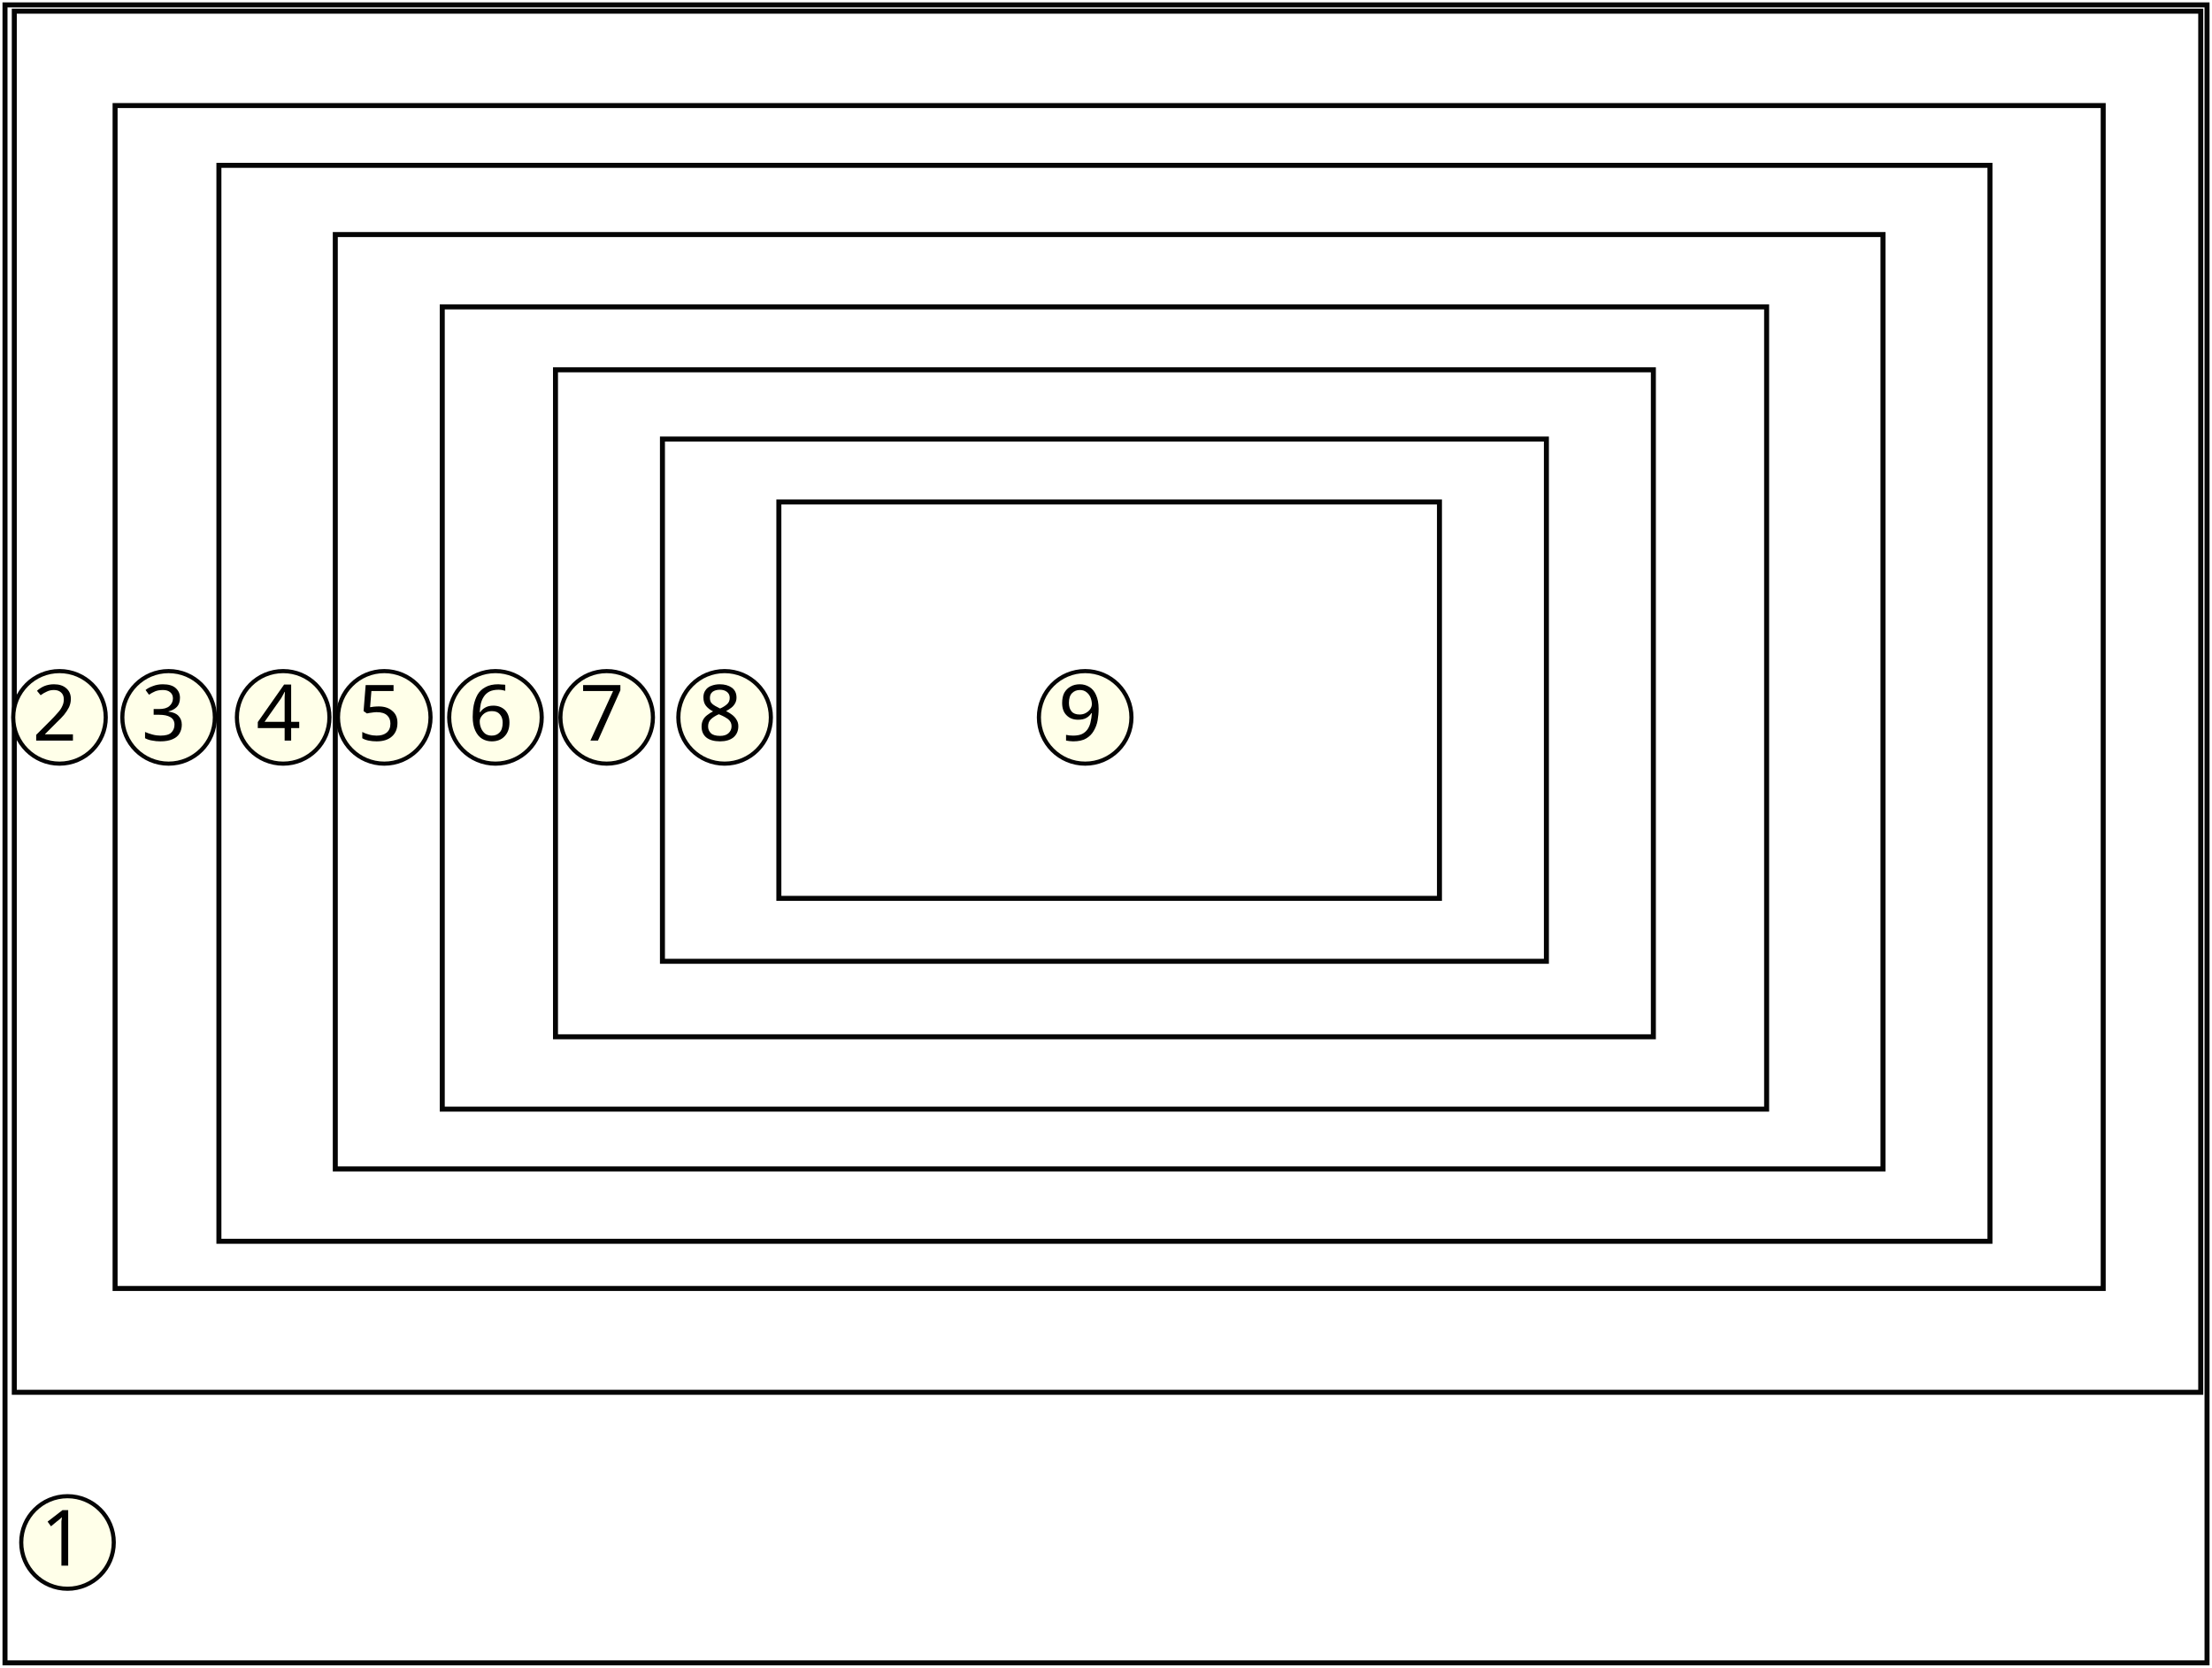
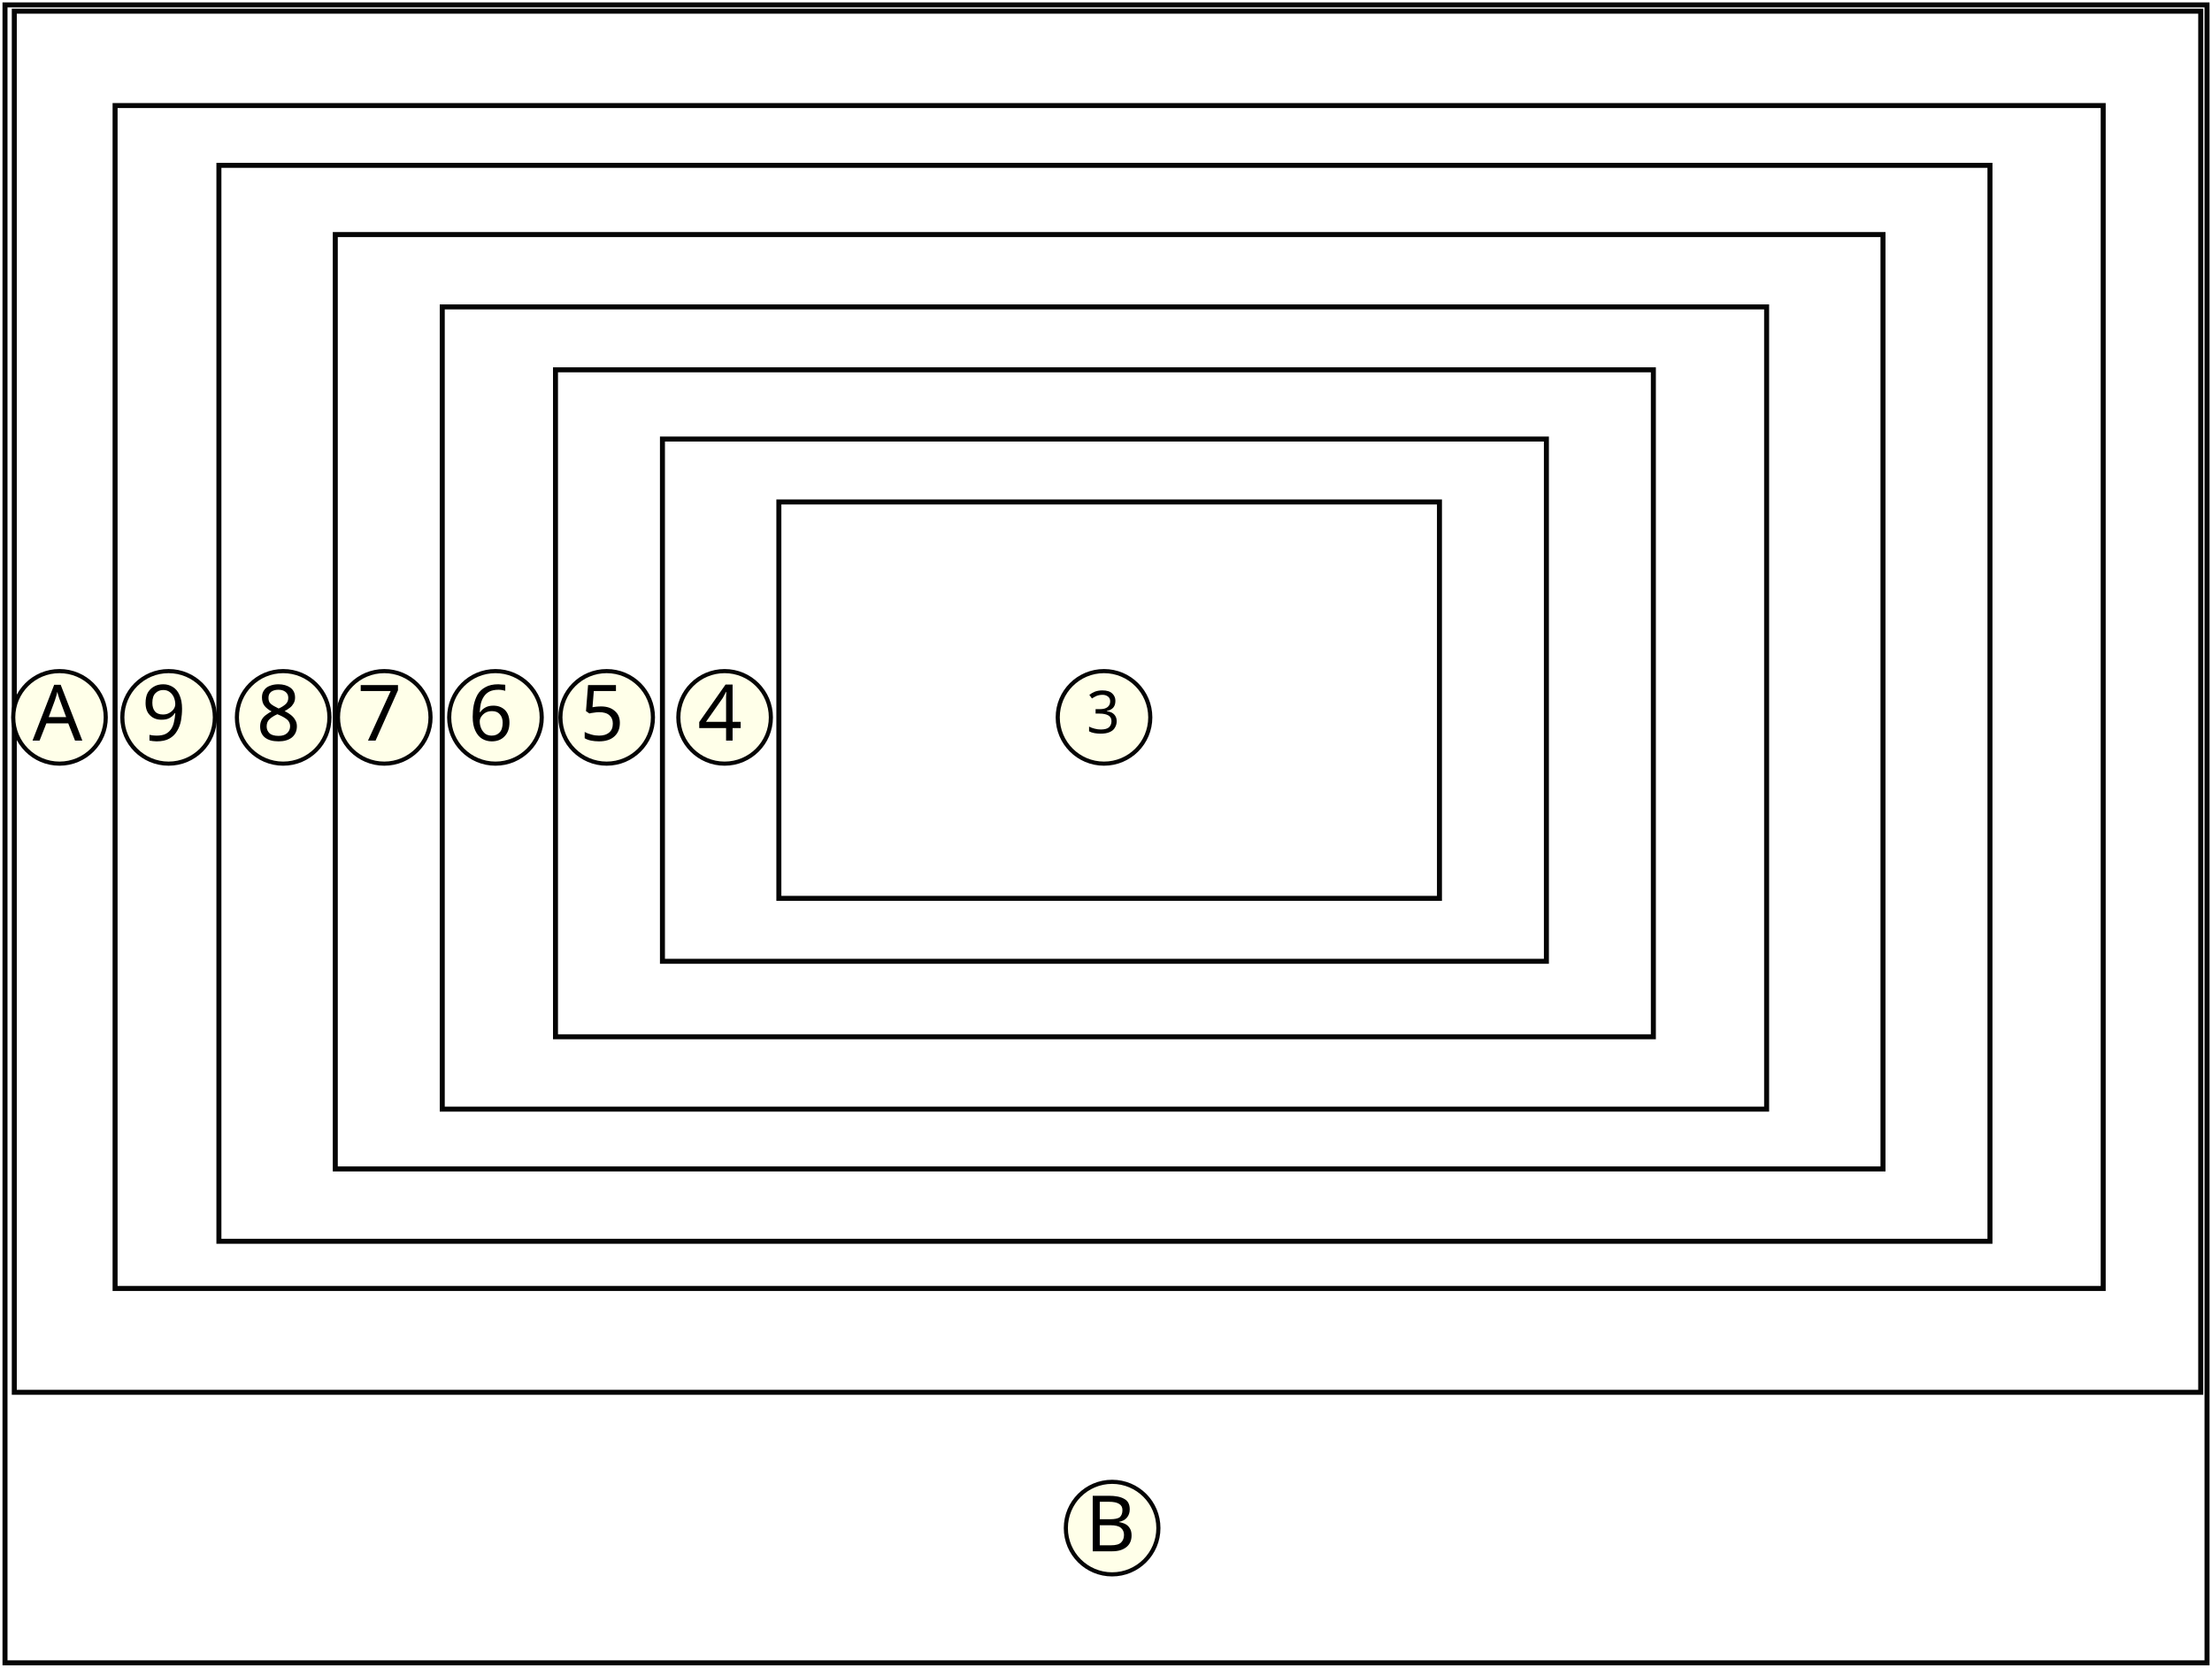
<svg xmlns="http://www.w3.org/2000/svg" width="5.221in" height="3.936in" viewBox="0 0 132.604 99.977" version="1.1" id="svg8">
  <defs id="defs2" />
  <g id="layer1" transform="translate(-209.5565,-120.7061)">
    <rect style="opacity:0.98;fill:none;fill-opacity:1;stroke:#000000;stroke-width:0.3;stroke-miterlimit:4;stroke-dasharray:none;stroke-dashoffset:0;stroke-opacity:1" id="rect1032" width="132.019" height="99.391" x="209.85" y="120.999" />
    <rect style="opacity:0.98;fill:none;fill-opacity:1;stroke:#000000;stroke-width:0.3;stroke-miterlimit:4;stroke-dasharray:none;stroke-dashoffset:0;stroke-opacity:1" id="rect1034" width="131.084" height="82.795" x="210.407" y="121.376" />
    <rect style="opacity:0.98;fill:none;fill-opacity:1;stroke:#000000;stroke-width:0.3;stroke-miterlimit:4;stroke-dasharray:none;stroke-dashoffset:0;stroke-opacity:1" id="rect1036" width="106.181" height="64.5" x="222.674" y="130.618" />
    <rect style="opacity:0.98;fill:none;fill-opacity:1;stroke:#000000;stroke-width:0.3;stroke-miterlimit:4;stroke-dasharray:none;stroke-dashoffset:0;stroke-opacity:1" id="rect1038" width="119.194" height="70.913" x="216.45" y="127.034" />
    <rect style="opacity:0.98;fill:none;fill-opacity:1;stroke:#000000;stroke-width:0.3;stroke-miterlimit:4;stroke-dasharray:none;stroke-dashoffset:0;stroke-opacity:1" id="rect1040" width="39.606" height="23.763" x="256.245" y="150.798" />
    <rect style="opacity:0.98;fill:none;fill-opacity:1;stroke:#000000;stroke-width:0.3;stroke-miterlimit:4;stroke-dasharray:none;stroke-dashoffset:0;stroke-opacity:1" id="rect1042" width="52.996" height="31.307" x="249.266" y="147.026" />
    <rect style="opacity:0.98;fill:none;fill-opacity:1;stroke:#000000;stroke-width:0.3;stroke-miterlimit:4;stroke-dasharray:none;stroke-dashoffset:0;stroke-opacity:1" id="rect1044" width="65.821" height="39.983" x="242.854" y="142.876" />
    <rect style="opacity:0.98;fill:none;fill-opacity:1;stroke:#000000;stroke-width:0.3;stroke-miterlimit:4;stroke-dasharray:none;stroke-dashoffset:0;stroke-opacity:1" id="rect1046" width="79.4" height="48.092" x="236.065" y="139.104" />
    <rect style="opacity:0.98;fill:none;fill-opacity:1;stroke:#000000;stroke-width:0.3;stroke-miterlimit:4;stroke-dasharray:none;stroke-dashoffset:0;stroke-opacity:1" id="rect1050" width="92.79" height="56.014" x="229.652" y="134.767" />
-     <g id="g1374" transform="translate(-60.81086,-0.4040589)">
-       <circle r="2.774" cy="213.578" cx="274.408" id="path1094" style="opacity:0.98;fill:#ffffe9;fill-opacity:1;stroke:#000000;stroke-width:0.248;stroke-miterlimit:4;stroke-dasharray:none;stroke-dashoffset:0;stroke-opacity:1" />
-       <text id="text1098" y="214.965" x="272.792" style="font-style:normal;font-weight:normal;font-size:1.751px;line-height:1.25;font-family:sans-serif;letter-spacing:0px;word-spacing:0px;fill:#000000;fill-opacity:1;stroke:none;stroke-width:0.248;stroke-miterlimit:4;stroke-dasharray:none" xml:space="preserve">
-         <tspan style="font-size:4.668px;stroke-width:0.248;stroke-miterlimit:4;stroke-dasharray:none" y="214.965" x="272.792" id="tspan1096">1</tspan>
-       </text>
+     <g id="g4201" transform="translate(62.62788,-0.8619923)">
+       <g transform="translate(-60.81086,-0.4040589)" id="g1374">
+         <circle style="opacity:0.98;fill:#ffffe9;fill-opacity:1;stroke:#000000;stroke-width:0.248;stroke-miterlimit:4;stroke-dasharray:none;stroke-dashoffset:0;stroke-opacity:1" id="path1094" cx="274.408" cy="213.578" r="2.774" />
+         <text xml:space="preserve" style="font-style:normal;font-weight:normal;font-size:1.751px;line-height:1.25;font-family:sans-serif;letter-spacing:0px;word-spacing:0px;fill:#000000;fill-opacity:1;stroke:none;stroke-width:0.248;stroke-miterlimit:4;stroke-dasharray:none" x="272.792" y="214.965" id="text1098">
+           <tspan id="tspan1096" x="272.792" y="214.965" style="font-size:4.668px;stroke-width:0.248;stroke-miterlimit:4;stroke-dasharray:none">B</tspan>
+         </text>
+       </g>
    </g>
    <g id="g1374-1" transform="translate(-61.29184,-49.86695)">
      <circle r="2.774" cy="213.578" cx="274.408" id="path1094-3" style="opacity:0.98;fill:#ffffe9;fill-opacity:1;stroke:#000000;stroke-width:0.248;stroke-miterlimit:4;stroke-dasharray:none;stroke-dashoffset:0;stroke-opacity:1" />
      <text id="text1098-7" y="214.965" x="272.792" style="font-style:normal;font-weight:normal;font-size:1.751px;line-height:1.25;font-family:sans-serif;letter-spacing:0px;word-spacing:0px;fill:#000000;fill-opacity:1;stroke:none;stroke-width:0.248;stroke-miterlimit:4;stroke-dasharray:none" xml:space="preserve">
-         <tspan style="font-size:4.668px;stroke-width:0.248;stroke-miterlimit:4;stroke-dasharray:none" y="214.965" x="272.792" id="tspan1096-8">2</tspan>
+         <tspan style="font-size:4.668px;stroke-width:0.248;stroke-miterlimit:4;stroke-dasharray:none" y="214.965" x="272.792" id="tspan1096-8">A</tspan>
      </text>
    </g>
    <g id="g1374-8" transform="translate(-54.74998,-49.86695)">
      <circle r="2.774" cy="213.578" cx="274.408" id="path1094-38" style="opacity:0.98;fill:#ffffe9;fill-opacity:1;stroke:#000000;stroke-width:0.248;stroke-miterlimit:4;stroke-dasharray:none;stroke-dashoffset:0;stroke-opacity:1" />
      <text id="text1098-1" y="214.965" x="272.792" style="font-style:normal;font-weight:normal;font-size:1.751px;line-height:1.25;font-family:sans-serif;letter-spacing:0px;word-spacing:0px;fill:#000000;fill-opacity:1;stroke:none;stroke-width:0.248;stroke-miterlimit:4;stroke-dasharray:none" xml:space="preserve">
-         <tspan style="font-size:4.668px;stroke-width:0.248;stroke-miterlimit:4;stroke-dasharray:none" y="214.965" x="272.792" id="tspan1096-5">3</tspan>
+         <tspan style="font-size:4.668px;stroke-width:0.248;stroke-miterlimit:4;stroke-dasharray:none" y="214.965" x="272.792" id="tspan1096-5">9</tspan>
      </text>
    </g>
    <g id="g1374-3" transform="translate(-47.88098,-49.86695)">
      <circle r="2.774" cy="213.578" cx="274.408" id="path1094-5" style="opacity:0.98;fill:#ffffe9;fill-opacity:1;stroke:#000000;stroke-width:0.248;stroke-miterlimit:4;stroke-dasharray:none;stroke-dashoffset:0;stroke-opacity:1" />
      <text id="text1098-4" y="214.965" x="272.792" style="font-style:normal;font-weight:normal;font-size:1.751px;line-height:1.25;font-family:sans-serif;letter-spacing:0px;word-spacing:0px;fill:#000000;fill-opacity:1;stroke:none;stroke-width:0.248;stroke-miterlimit:4;stroke-dasharray:none" xml:space="preserve">
-         <tspan style="font-size:4.668px;stroke-width:0.248;stroke-miterlimit:4;stroke-dasharray:none" y="214.965" x="272.792" id="tspan1096-3">4</tspan>
+         <tspan style="font-size:4.668px;stroke-width:0.248;stroke-miterlimit:4;stroke-dasharray:none" y="214.965" x="272.792" id="tspan1096-3">8</tspan>
      </text>
    </g>
    <g id="g1374-6" transform="translate(-41.82009,-49.86695)">
      <circle r="2.774" cy="213.578" cx="274.408" id="path1094-59" style="opacity:0.98;fill:#ffffe9;fill-opacity:1;stroke:#000000;stroke-width:0.248;stroke-miterlimit:4;stroke-dasharray:none;stroke-dashoffset:0;stroke-opacity:1" />
      <text id="text1098-5" y="214.965" x="272.792" style="font-style:normal;font-weight:normal;font-size:1.751px;line-height:1.25;font-family:sans-serif;letter-spacing:0px;word-spacing:0px;fill:#000000;fill-opacity:1;stroke:none;stroke-width:0.248;stroke-miterlimit:4;stroke-dasharray:none" xml:space="preserve">
-         <tspan style="font-size:4.668px;stroke-width:0.248;stroke-miterlimit:4;stroke-dasharray:none" y="214.965" x="272.792" id="tspan1096-4">5</tspan>
+         <tspan style="font-size:4.668px;stroke-width:0.248;stroke-miterlimit:4;stroke-dasharray:none" y="214.965" x="272.792" id="tspan1096-4">7</tspan>
      </text>
    </g>
    <g id="g1374-9" transform="translate(-35.15312,-49.86695)">
      <circle r="2.774" cy="213.578" cx="274.408" id="path1094-1" style="opacity:0.98;fill:#ffffe9;fill-opacity:1;stroke:#000000;stroke-width:0.248;stroke-miterlimit:4;stroke-dasharray:none;stroke-dashoffset:0;stroke-opacity:1" />
      <text id="text1098-75" y="214.965" x="272.792" style="font-style:normal;font-weight:normal;font-size:1.751px;line-height:1.25;font-family:sans-serif;letter-spacing:0px;word-spacing:0px;fill:#000000;fill-opacity:1;stroke:none;stroke-width:0.248;stroke-miterlimit:4;stroke-dasharray:none" xml:space="preserve">
        <tspan style="font-size:4.668px;stroke-width:0.248;stroke-miterlimit:4;stroke-dasharray:none" y="214.965" x="272.792" id="tspan1096-54">6</tspan>
      </text>
    </g>
    <g id="g1374-18" transform="translate(-28.48615,-49.86695)">
      <circle r="2.774" cy="213.578" cx="274.408" id="path1094-8" style="opacity:0.98;fill:#ffffe9;fill-opacity:1;stroke:#000000;stroke-width:0.248;stroke-miterlimit:4;stroke-dasharray:none;stroke-dashoffset:0;stroke-opacity:1" />
      <text id="text1098-3" y="214.965" x="272.792" style="font-style:normal;font-weight:normal;font-size:1.751px;line-height:1.25;font-family:sans-serif;letter-spacing:0px;word-spacing:0px;fill:#000000;fill-opacity:1;stroke:none;stroke-width:0.248;stroke-miterlimit:4;stroke-dasharray:none" xml:space="preserve">
-         <tspan style="font-size:4.668px;stroke-width:0.248;stroke-miterlimit:4;stroke-dasharray:none" y="214.965" x="272.792" id="tspan1096-52">7</tspan>
+         <tspan style="font-size:4.668px;stroke-width:0.248;stroke-miterlimit:4;stroke-dasharray:none" y="214.965" x="272.792" id="tspan1096-52">5</tspan>
      </text>
    </g>
    <g id="g1374-2" transform="translate(-21.41512,-49.86695)">
      <circle r="2.774" cy="213.578" cx="274.408" id="path1094-6" style="opacity:0.98;fill:#ffffe9;fill-opacity:1;stroke:#000000;stroke-width:0.248;stroke-miterlimit:4;stroke-dasharray:none;stroke-dashoffset:0;stroke-opacity:1" />
      <text id="text1098-6" y="214.965" x="272.792" style="font-style:normal;font-weight:normal;font-size:1.751px;line-height:1.25;font-family:sans-serif;letter-spacing:0px;word-spacing:0px;fill:#000000;fill-opacity:1;stroke:none;stroke-width:0.248;stroke-miterlimit:4;stroke-dasharray:none" xml:space="preserve">
-         <tspan style="font-size:4.668px;stroke-width:0.248;stroke-miterlimit:4;stroke-dasharray:none" y="214.965" x="272.792" id="tspan1096-7">8</tspan>
+         <tspan style="font-size:4.668px;stroke-width:0.248;stroke-miterlimit:4;stroke-dasharray:none" y="214.965" x="272.792" id="tspan1096-7">4</tspan>
      </text>
    </g>
-     <g id="g1374-84" transform="translate(0.202029,-49.86695)">
-       <circle r="2.774" cy="213.578" cx="274.408" id="path1094-17" style="opacity:0.98;fill:#ffffe9;fill-opacity:1;stroke:#000000;stroke-width:0.248;stroke-miterlimit:4;stroke-dasharray:none;stroke-dashoffset:0;stroke-opacity:1" />
-       <text id="text1098-18" y="214.965" x="272.792" style="font-style:normal;font-weight:normal;font-size:1.751px;line-height:1.25;font-family:sans-serif;letter-spacing:0px;word-spacing:0px;fill:#000000;fill-opacity:1;stroke:none;stroke-width:0.248;stroke-miterlimit:4;stroke-dasharray:none" xml:space="preserve">
-         <tspan style="font-size:4.668px;stroke-width:0.248;stroke-miterlimit:4;stroke-dasharray:none" y="214.965" x="272.792" id="tspan1096-78">9</tspan>
+     <g id="g4220" transform="translate(1.128889,0)">
+       <g transform="translate(0.202029,-49.86695)" id="g1374-84">
+         <circle style="opacity:0.98;fill:#ffffe9;fill-opacity:1;stroke:#000000;stroke-width:0.248;stroke-miterlimit:4;stroke-dasharray:none;stroke-dashoffset:0;stroke-opacity:1" id="path1094-17" cx="274.408" cy="213.578" r="2.774" />
+         <text xml:space="preserve" style="font-style:normal;font-weight:normal;font-size:1.751px;line-height:1.25;font-family:sans-serif;letter-spacing:0px;word-spacing:0px;fill:#000000;fill-opacity:1;stroke:none;stroke-width:0.248;stroke-miterlimit:4;stroke-dasharray:none" x="272.792" y="214.965" id="text1098-18">
+           <tspan id="tspan1096-78" x="272.792" y="214.965" style="font-size:4.668px;stroke-width:0.248;stroke-miterlimit:4;stroke-dasharray:none" />
+         </text>
+       </g>
+       <text id="text4178" y="164.654" x="273.559" style="font-style:normal;font-weight:normal;font-size:3.528px;line-height:125%;font-family:sans-serif;letter-spacing:0px;word-spacing:0px;fill:#000000;fill-opacity:1;stroke:none;stroke-width:1px;stroke-linecap:butt;stroke-linejoin:miter;stroke-opacity:1" xml:space="preserve">
+         <tspan y="164.654" x="273.559" id="tspan4180">3</tspan>
      </text>
    </g>
  </g>
</svg>
